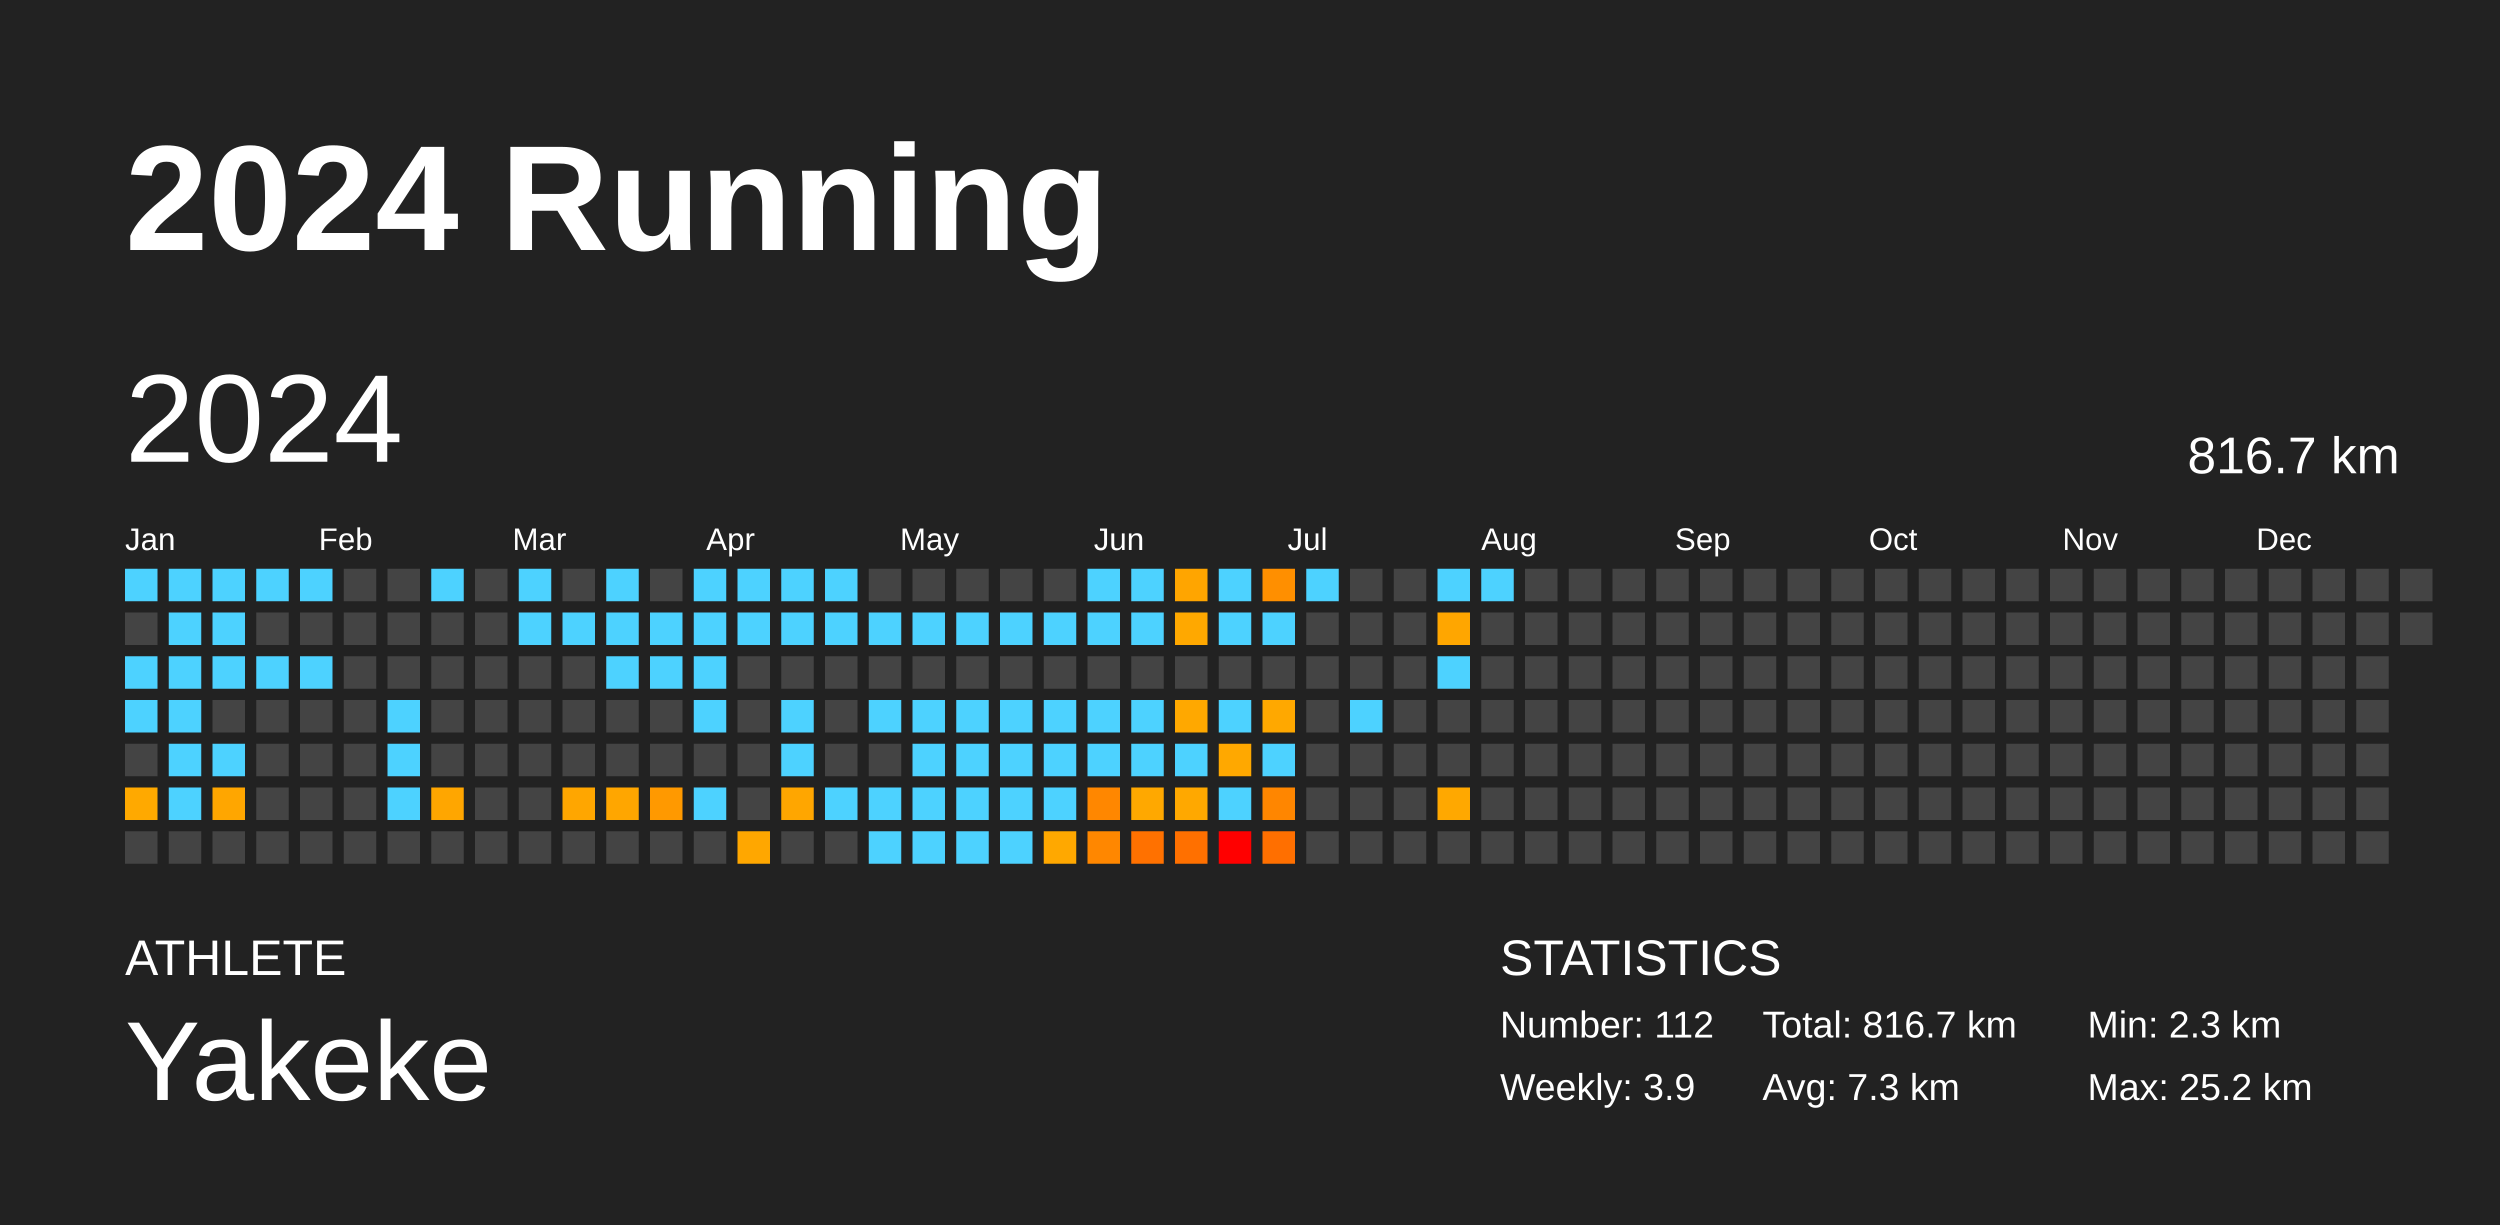
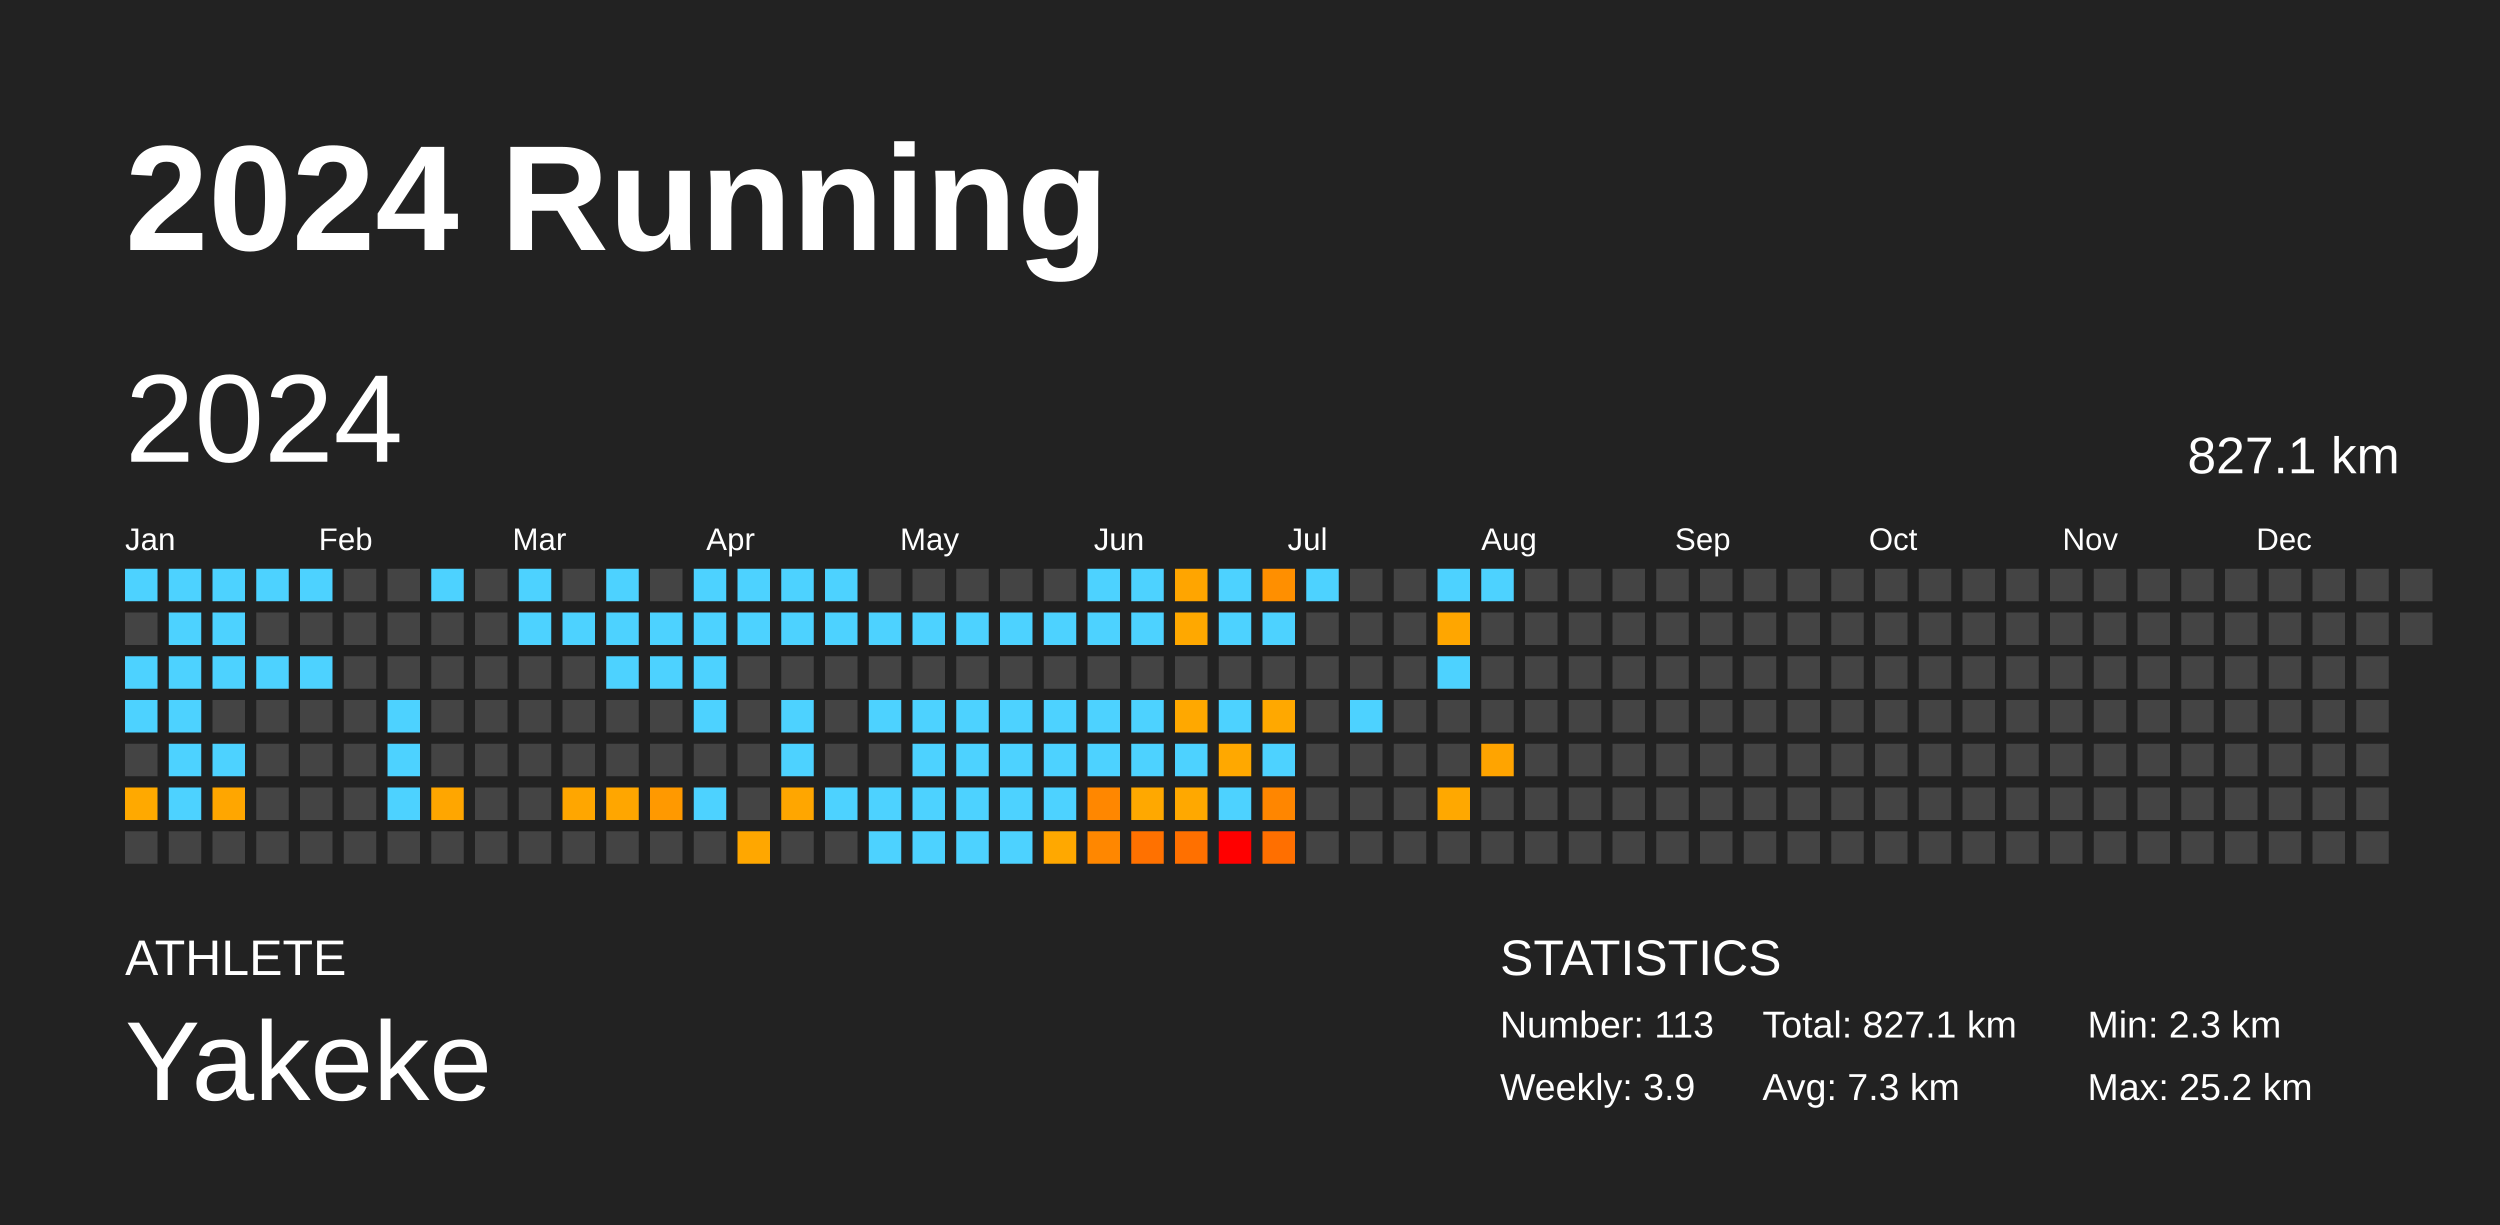
<svg xmlns="http://www.w3.org/2000/svg" baseProfile="full" height="98mm" version="1.1" viewBox="0,0,200,98" width="200mm">
  <defs />
  <rect fill="#222222" height="98" width="200" x="0" y="0" />
  <text fill="#FFFFFF" style="font-size:12px; font-family:Arial; font-weight:bold;" x="10" y="20">2024 Running</text>
  <text fill="#FFFFFF" style="font-size:4px; font-family:Arial" x="10" y="78">ATHLETE</text>
  <text fill="#FFFFFF" style="font-size:9px; font-family:Arial" x="10" y="88">Yakeke</text>
  <text fill="#FFFFFF" style="font-size:4px; font-family:Arial" x="120" y="78">STATISTICS</text>
-   <text fill="#FFFFFF" style="font-size:3px; font-family:Arial" x="120" y="83">Number: 112</text>
+   <text fill="#FFFFFF" style="font-size:3px; font-family:Arial" x="120" y="83">Number: 113</text>
  <text fill="#FFFFFF" style="font-size:3px; font-family:Arial" x="120" y="88">Weekly: 3.9</text>
-   <text fill="#FFFFFF" style="font-size:3px; font-family:Arial" x="141" y="83">Total: 816.7 km</text>
+   <text fill="#FFFFFF" style="font-size:3px; font-family:Arial" x="141" y="83">Total: 827.1 km</text>
  <text fill="#FFFFFF" style="font-size:3px; font-family:Arial" x="141" y="88">Avg: 7.3 km</text>
  <text fill="#FFFFFF" style="font-size:3px; font-family:Arial" x="167" y="83">Min: 2.3 km</text>
  <text fill="#FFFFFF" style="font-size:3px; font-family:Arial" x="167" y="88">Max: 25.2 km</text>
  <text dominant-baseline="hanging" fill="#FFFFFF" style="font-size:10.0px; font-family:Arial;" x="10" y="30">2024</text>
-   <text dominant-baseline="hanging" fill="#FFFFFF" style="font-size:4.125px; font-family:Arial;" x="175" y="35">816.7 km</text>
+   <text dominant-baseline="hanging" fill="#FFFFFF" style="font-size:4.125px; font-family:Arial;" x="175" y="35">827.1 km</text>
  <text fill="#FFFFFF" style="font-size:2.5px; font-family:Arial" x="10.0" y="44">Jan</text>
  <text fill="#FFFFFF" style="font-size:2.5px; font-family:Arial" x="25.5" y="44">Feb</text>
  <text fill="#FFFFFF" style="font-size:2.5px; font-family:Arial" x="41.0" y="44">Mar</text>
  <text fill="#FFFFFF" style="font-size:2.5px; font-family:Arial" x="56.5" y="44">Apr</text>
  <text fill="#FFFFFF" style="font-size:2.5px; font-family:Arial" x="72.0" y="44">May</text>
  <text fill="#FFFFFF" style="font-size:2.5px; font-family:Arial" x="87.5" y="44">Jun</text>
  <text fill="#FFFFFF" style="font-size:2.5px; font-family:Arial" x="103.0" y="44">Jul</text>
  <text fill="#FFFFFF" style="font-size:2.5px; font-family:Arial" x="118.5" y="44">Aug</text>
  <text fill="#FFFFFF" style="font-size:2.5px; font-family:Arial" x="134.0" y="44">Sep</text>
  <text fill="#FFFFFF" style="font-size:2.5px; font-family:Arial" x="149.5" y="44">Oct</text>
  <text fill="#FFFFFF" style="font-size:2.5px; font-family:Arial" x="165.0" y="44">Nov</text>
  <text fill="#FFFFFF" style="font-size:2.5px; font-family:Arial" x="180.5" y="44">Dec</text>
  <rect fill="#4dd2ff" height="2.6" width="2.6" x="10.0" y="45.5" />
  <rect fill="#444444" height="2.6" width="2.6" x="10.0" y="49.0" />
  <rect fill="#4dd2ff" height="2.6" width="2.6" x="10.0" y="52.5" />
  <rect fill="#4dd2ff" height="2.6" width="2.6" x="10.0" y="56.0" />
  <rect fill="#444444" height="2.6" width="2.6" x="10.0" y="59.5" />
  <rect fill="#ffa900" height="2.6" width="2.6" x="10.0" y="63.0" />
  <rect fill="#444444" height="2.6" width="2.6" x="10.0" y="66.5" />
  <rect fill="#4dd2ff" height="2.6" width="2.6" x="13.5" y="45.5" />
  <rect fill="#4dd2ff" height="2.6" width="2.6" x="13.5" y="49.0" />
  <rect fill="#4dd2ff" height="2.6" width="2.6" x="13.5" y="52.5" />
  <rect fill="#4dd2ff" height="2.6" width="2.6" x="13.5" y="56.0" />
  <rect fill="#4dd2ff" height="2.6" width="2.6" x="13.5" y="59.5" />
  <rect fill="#4dd2ff" height="2.6" width="2.6" x="13.5" y="63.0" />
  <rect fill="#444444" height="2.6" width="2.6" x="13.5" y="66.5" />
  <rect fill="#4dd2ff" height="2.6" width="2.6" x="17.0" y="45.5" />
  <rect fill="#4dd2ff" height="2.6" width="2.6" x="17.0" y="49.0" />
  <rect fill="#4dd2ff" height="2.6" width="2.6" x="17.0" y="52.5" />
  <rect fill="#444444" height="2.6" width="2.6" x="17.0" y="56.0" />
  <rect fill="#4dd2ff" height="2.6" width="2.6" x="17.0" y="59.5" />
  <rect fill="#ffa600" height="2.6" width="2.6" x="17.0" y="63.0" />
  <rect fill="#444444" height="2.6" width="2.6" x="17.0" y="66.5" />
  <rect fill="#4dd2ff" height="2.6" width="2.6" x="20.5" y="45.5" />
  <rect fill="#444444" height="2.6" width="2.6" x="20.5" y="49.0" />
  <rect fill="#4dd2ff" height="2.6" width="2.6" x="20.5" y="52.5" />
  <rect fill="#444444" height="2.6" width="2.6" x="20.5" y="56.0" />
  <rect fill="#444444" height="2.6" width="2.6" x="20.5" y="59.5" />
  <rect fill="#444444" height="2.6" width="2.6" x="20.5" y="63.0" />
  <rect fill="#444444" height="2.6" width="2.6" x="20.5" y="66.5" />
  <rect fill="#4dd2ff" height="2.6" width="2.6" x="24.0" y="45.5" />
  <rect fill="#444444" height="2.6" width="2.6" x="24.0" y="49.0" />
  <rect fill="#4dd2ff" height="2.6" width="2.6" x="24.0" y="52.5" />
  <rect fill="#444444" height="2.6" width="2.6" x="24.0" y="56.0" />
  <rect fill="#444444" height="2.6" width="2.6" x="24.0" y="59.5" />
  <rect fill="#444444" height="2.6" width="2.6" x="24.0" y="63.0" />
  <rect fill="#444444" height="2.6" width="2.6" x="24.0" y="66.5" />
  <rect fill="#444444" height="2.6" width="2.6" x="27.5" y="45.5" />
  <rect fill="#444444" height="2.6" width="2.6" x="27.5" y="49.0" />
  <rect fill="#444444" height="2.6" width="2.6" x="27.5" y="52.5" />
  <rect fill="#444444" height="2.6" width="2.6" x="27.5" y="56.0" />
  <rect fill="#444444" height="2.6" width="2.6" x="27.5" y="59.5" />
  <rect fill="#444444" height="2.6" width="2.6" x="27.5" y="63.0" />
  <rect fill="#444444" height="2.6" width="2.6" x="27.5" y="66.5" />
  <rect fill="#444444" height="2.6" width="2.6" x="31.0" y="45.5" />
  <rect fill="#444444" height="2.6" width="2.6" x="31.0" y="49.0" />
  <rect fill="#444444" height="2.6" width="2.6" x="31.0" y="52.5" />
  <rect fill="#4dd2ff" height="2.6" width="2.6" x="31.0" y="56.0" />
  <rect fill="#4dd2ff" height="2.6" width="2.6" x="31.0" y="59.5" />
  <rect fill="#4dd2ff" height="2.6" width="2.6" x="31.0" y="63.0" />
  <rect fill="#444444" height="2.6" width="2.6" x="31.0" y="66.5" />
  <rect fill="#4dd2ff" height="2.6" width="2.6" x="34.5" y="45.5" />
  <rect fill="#444444" height="2.6" width="2.6" x="34.5" y="49.0" />
  <rect fill="#444444" height="2.6" width="2.6" x="34.5" y="52.5" />
  <rect fill="#444444" height="2.6" width="2.6" x="34.5" y="56.0" />
  <rect fill="#444444" height="2.6" width="2.6" x="34.5" y="59.5" />
  <rect fill="#ffa600" height="2.6" width="2.6" x="34.5" y="63.0" />
  <rect fill="#444444" height="2.6" width="2.6" x="34.5" y="66.5" />
  <rect fill="#444444" height="2.6" width="2.6" x="38.0" y="45.5" />
  <rect fill="#444444" height="2.6" width="2.6" x="38.0" y="49.0" />
  <rect fill="#444444" height="2.6" width="2.6" x="38.0" y="52.5" />
  <rect fill="#444444" height="2.6" width="2.6" x="38.0" y="56.0" />
  <rect fill="#444444" height="2.6" width="2.6" x="38.0" y="59.5" />
  <rect fill="#444444" height="2.6" width="2.6" x="38.0" y="63.0" />
  <rect fill="#444444" height="2.6" width="2.6" x="38.0" y="66.5" />
  <rect fill="#4dd2ff" height="2.6" width="2.6" x="41.5" y="45.5" />
  <rect fill="#4dd2ff" height="2.6" width="2.6" x="41.5" y="49.0" />
  <rect fill="#444444" height="2.6" width="2.6" x="41.5" y="52.5" />
  <rect fill="#444444" height="2.6" width="2.6" x="41.5" y="56.0" />
  <rect fill="#444444" height="2.6" width="2.6" x="41.5" y="59.5" />
  <rect fill="#444444" height="2.6" width="2.6" x="41.5" y="63.0" />
  <rect fill="#444444" height="2.6" width="2.6" x="41.5" y="66.5" />
  <rect fill="#444444" height="2.6" width="2.6" x="45.0" y="45.5" />
  <rect fill="#4dd2ff" height="2.6" width="2.6" x="45.0" y="49.0" />
  <rect fill="#444444" height="2.6" width="2.6" x="45.0" y="52.5" />
  <rect fill="#444444" height="2.6" width="2.6" x="45.0" y="56.0" />
  <rect fill="#444444" height="2.6" width="2.6" x="45.0" y="59.5" />
  <rect fill="#ffa600" height="2.6" width="2.6" x="45.0" y="63.0" />
  <rect fill="#444444" height="2.6" width="2.6" x="45.0" y="66.5" />
  <rect fill="#4dd2ff" height="2.6" width="2.6" x="48.5" y="45.5" />
  <rect fill="#4dd2ff" height="2.6" width="2.6" x="48.5" y="49.0" />
  <rect fill="#4dd2ff" height="2.6" width="2.6" x="48.5" y="52.5" />
  <rect fill="#444444" height="2.6" width="2.6" x="48.5" y="56.0" />
  <rect fill="#444444" height="2.6" width="2.6" x="48.5" y="59.5" />
  <rect fill="#ffa600" height="2.6" width="2.6" x="48.5" y="63.0" />
  <rect fill="#444444" height="2.6" width="2.6" x="48.5" y="66.5" />
  <rect fill="#444444" height="2.6" width="2.6" x="52.0" y="45.5" />
  <rect fill="#4dd2ff" height="2.6" width="2.6" x="52.0" y="49.0" />
  <rect fill="#4dd2ff" height="2.6" width="2.6" x="52.0" y="52.5" />
  <rect fill="#444444" height="2.6" width="2.6" x="52.0" y="56.0" />
  <rect fill="#444444" height="2.6" width="2.6" x="52.0" y="59.5" />
  <rect fill="#ff9900" height="2.6" width="2.6" x="52.0" y="63.0" />
  <rect fill="#444444" height="2.6" width="2.6" x="52.0" y="66.5" />
  <rect fill="#4dd2ff" height="2.6" width="2.6" x="55.5" y="45.5" />
  <rect fill="#4dd2ff" height="2.6" width="2.6" x="55.5" y="49.0" />
  <rect fill="#4dd2ff" height="2.6" width="2.6" x="55.5" y="52.5" />
  <rect fill="#4dd2ff" height="2.6" width="2.6" x="55.5" y="56.0" />
  <rect fill="#444444" height="2.6" width="2.6" x="55.5" y="59.5" />
  <rect fill="#4dd2ff" height="2.6" width="2.6" x="55.5" y="63.0" />
  <rect fill="#444444" height="2.6" width="2.6" x="55.5" y="66.5" />
  <rect fill="#4dd2ff" height="2.6" width="2.6" x="59.0" y="45.5" />
  <rect fill="#4dd2ff" height="2.6" width="2.6" x="59.0" y="49.0" />
  <rect fill="#444444" height="2.6" width="2.6" x="59.0" y="52.5" />
  <rect fill="#444444" height="2.6" width="2.6" x="59.0" y="56.0" />
  <rect fill="#444444" height="2.6" width="2.6" x="59.0" y="59.5" />
  <rect fill="#444444" height="2.6" width="2.6" x="59.0" y="63.0" />
  <rect fill="#ffa700" height="2.6" width="2.6" x="59.0" y="66.5" />
  <rect fill="#4dd2ff" height="2.6" width="2.6" x="62.5" y="45.5" />
  <rect fill="#4dd2ff" height="2.6" width="2.6" x="62.5" y="49.0" />
  <rect fill="#444444" height="2.6" width="2.6" x="62.5" y="52.5" />
  <rect fill="#4dd2ff" height="2.6" width="2.6" x="62.5" y="56.0" />
  <rect fill="#4dd2ff" height="2.6" width="2.6" x="62.5" y="59.5" />
  <rect fill="#ffa600" height="2.6" width="2.6" x="62.5" y="63.0" />
  <rect fill="#444444" height="2.6" width="2.6" x="62.5" y="66.5" />
  <rect fill="#4dd2ff" height="2.6" width="2.6" x="66.0" y="45.5" />
  <rect fill="#4dd2ff" height="2.6" width="2.6" x="66.0" y="49.0" />
  <rect fill="#444444" height="2.6" width="2.6" x="66.0" y="52.5" />
  <rect fill="#444444" height="2.6" width="2.6" x="66.0" y="56.0" />
  <rect fill="#444444" height="2.6" width="2.6" x="66.0" y="59.5" />
  <rect fill="#4dd2ff" height="2.6" width="2.6" x="66.0" y="63.0" />
  <rect fill="#444444" height="2.6" width="2.6" x="66.0" y="66.5" />
  <rect fill="#444444" height="2.6" width="2.6" x="69.5" y="45.5" />
  <rect fill="#4dd2ff" height="2.6" width="2.6" x="69.5" y="49.0" />
  <rect fill="#444444" height="2.6" width="2.6" x="69.5" y="52.5" />
  <rect fill="#4dd2ff" height="2.6" width="2.6" x="69.5" y="56.0" />
  <rect fill="#444444" height="2.6" width="2.6" x="69.5" y="59.5" />
  <rect fill="#4dd2ff" height="2.6" width="2.6" x="69.5" y="63.0" />
  <rect fill="#4dd2ff" height="2.6" width="2.6" x="69.5" y="66.5" />
  <rect fill="#444444" height="2.6" width="2.6" x="73.0" y="45.5" />
  <rect fill="#4dd2ff" height="2.6" width="2.6" x="73.0" y="49.0" />
  <rect fill="#444444" height="2.6" width="2.6" x="73.0" y="52.5" />
  <rect fill="#4dd2ff" height="2.6" width="2.6" x="73.0" y="56.0" />
  <rect fill="#4dd2ff" height="2.6" width="2.6" x="73.0" y="59.5" />
  <rect fill="#4dd2ff" height="2.6" width="2.6" x="73.0" y="63.0" />
  <rect fill="#4dd2ff" height="2.6" width="2.6" x="73.0" y="66.5" />
  <rect fill="#444444" height="2.6" width="2.6" x="76.5" y="45.5" />
  <rect fill="#4dd2ff" height="2.6" width="2.6" x="76.5" y="49.0" />
  <rect fill="#444444" height="2.6" width="2.6" x="76.5" y="52.5" />
  <rect fill="#4dd2ff" height="2.6" width="2.6" x="76.5" y="56.0" />
  <rect fill="#4dd2ff" height="2.6" width="2.6" x="76.5" y="59.5" />
  <rect fill="#4dd2ff" height="2.6" width="2.6" x="76.5" y="63.0" />
  <rect fill="#4dd2ff" height="2.6" width="2.6" x="76.5" y="66.5" />
  <rect fill="#444444" height="2.6" width="2.6" x="80.0" y="45.5" />
  <rect fill="#4dd2ff" height="2.6" width="2.6" x="80.0" y="49.0" />
  <rect fill="#444444" height="2.6" width="2.6" x="80.0" y="52.5" />
  <rect fill="#4dd2ff" height="2.6" width="2.6" x="80.0" y="56.0" />
  <rect fill="#4dd2ff" height="2.6" width="2.6" x="80.0" y="59.5" />
  <rect fill="#4dd2ff" height="2.6" width="2.6" x="80.0" y="63.0" />
  <rect fill="#4dd2ff" height="2.6" width="2.6" x="80.0" y="66.5" />
  <rect fill="#444444" height="2.6" width="2.6" x="83.5" y="45.5" />
  <rect fill="#4dd2ff" height="2.6" width="2.6" x="83.5" y="49.0" />
  <rect fill="#444444" height="2.6" width="2.6" x="83.5" y="52.5" />
  <rect fill="#4dd2ff" height="2.6" width="2.6" x="83.5" y="56.0" />
  <rect fill="#4dd2ff" height="2.6" width="2.6" x="83.5" y="59.5" />
  <rect fill="#4dd2ff" height="2.6" width="2.6" x="83.5" y="63.0" />
  <rect fill="#ffa800" height="2.6" width="2.6" x="83.5" y="66.5" />
  <rect fill="#4dd2ff" height="2.6" width="2.6" x="87.0" y="45.5" />
  <rect fill="#4dd2ff" height="2.6" width="2.6" x="87.0" y="49.0" />
  <rect fill="#444444" height="2.6" width="2.6" x="87.0" y="52.5" />
  <rect fill="#4dd2ff" height="2.6" width="2.6" x="87.0" y="56.0" />
  <rect fill="#4dd2ff" height="2.6" width="2.6" x="87.0" y="59.5" />
  <rect fill="#ff8700" height="2.6" width="2.6" x="87.0" y="63.0" />
  <rect fill="#ff8700" height="2.6" width="2.6" x="87.0" y="66.5" />
  <rect fill="#4dd2ff" height="2.6" width="2.6" x="90.5" y="45.5" />
  <rect fill="#4dd2ff" height="2.6" width="2.6" x="90.5" y="49.0" />
  <rect fill="#444444" height="2.6" width="2.6" x="90.5" y="52.5" />
  <rect fill="#4dd2ff" height="2.6" width="2.6" x="90.5" y="56.0" />
  <rect fill="#4dd2ff" height="2.6" width="2.6" x="90.5" y="59.5" />
  <rect fill="#ffa800" height="2.6" width="2.6" x="90.5" y="63.0" />
  <rect fill="#ff7100" height="2.6" width="2.6" x="90.5" y="66.5" />
  <rect fill="#ffa500" height="2.6" width="2.6" x="94.0" y="45.5" />
  <rect fill="#ffa800" height="2.6" width="2.6" x="94.0" y="49.0" />
  <rect fill="#444444" height="2.6" width="2.6" x="94.0" y="52.5" />
  <rect fill="#ffa800" height="2.6" width="2.6" x="94.0" y="56.0" />
  <rect fill="#4dd2ff" height="2.6" width="2.6" x="94.0" y="59.5" />
  <rect fill="#ffa800" height="2.6" width="2.6" x="94.0" y="63.0" />
  <rect fill="#ff7000" height="2.6" width="2.6" x="94.0" y="66.5" />
  <rect fill="#4dd2ff" height="2.6" width="2.6" x="97.5" y="45.5" />
  <rect fill="#4dd2ff" height="2.6" width="2.6" x="97.5" y="49.0" />
  <rect fill="#444444" height="2.6" width="2.6" x="97.5" y="52.5" />
  <rect fill="#4dd2ff" height="2.6" width="2.6" x="97.5" y="56.0" />
  <rect fill="#ffa800" height="2.6" width="2.6" x="97.5" y="59.5" />
  <rect fill="#4dd2ff" height="2.6" width="2.6" x="97.5" y="63.0" />
  <rect fill="red" height="2.6" width="2.6" x="97.5" y="66.5" />
  <rect fill="#ff8f00" height="2.6" width="2.6" x="101.0" y="45.5" />
  <rect fill="#4dd2ff" height="2.6" width="2.6" x="101.0" y="49.0" />
  <rect fill="#444444" height="2.6" width="2.6" x="101.0" y="52.5" />
  <rect fill="#ffa800" height="2.6" width="2.6" x="101.0" y="56.0" />
  <rect fill="#4dd2ff" height="2.6" width="2.6" x="101.0" y="59.5" />
  <rect fill="#ff8600" height="2.6" width="2.6" x="101.0" y="63.0" />
  <rect fill="#ff6f00" height="2.6" width="2.6" x="101.0" y="66.5" />
  <rect fill="#4dd2ff" height="2.6" width="2.6" x="104.5" y="45.5" />
  <rect fill="#444444" height="2.6" width="2.6" x="104.5" y="49.0" />
  <rect fill="#444444" height="2.6" width="2.6" x="104.5" y="52.5" />
  <rect fill="#444444" height="2.6" width="2.6" x="104.5" y="56.0" />
  <rect fill="#444444" height="2.6" width="2.6" x="104.5" y="59.5" />
  <rect fill="#444444" height="2.6" width="2.6" x="104.5" y="63.0" />
  <rect fill="#444444" height="2.6" width="2.6" x="104.5" y="66.5" />
  <rect fill="#444444" height="2.6" width="2.6" x="108.0" y="45.5" />
  <rect fill="#444444" height="2.6" width="2.6" x="108.0" y="49.0" />
  <rect fill="#444444" height="2.6" width="2.6" x="108.0" y="52.5" />
  <rect fill="#4dd2ff" height="2.6" width="2.6" x="108.0" y="56.0" />
  <rect fill="#444444" height="2.6" width="2.6" x="108.0" y="59.5" />
  <rect fill="#444444" height="2.6" width="2.6" x="108.0" y="63.0" />
  <rect fill="#444444" height="2.6" width="2.6" x="108.0" y="66.5" />
  <rect fill="#444444" height="2.6" width="2.6" x="111.5" y="45.5" />
  <rect fill="#444444" height="2.6" width="2.6" x="111.5" y="49.0" />
  <rect fill="#444444" height="2.6" width="2.6" x="111.5" y="52.5" />
  <rect fill="#444444" height="2.6" width="2.6" x="111.5" y="56.0" />
  <rect fill="#444444" height="2.6" width="2.6" x="111.5" y="59.5" />
  <rect fill="#444444" height="2.6" width="2.6" x="111.5" y="63.0" />
  <rect fill="#444444" height="2.6" width="2.6" x="111.5" y="66.5" />
  <rect fill="#4dd2ff" height="2.6" width="2.6" x="115.0" y="45.5" />
  <rect fill="#ffa600" height="2.6" width="2.6" x="115.0" y="49.0" />
  <rect fill="#4dd2ff" height="2.6" width="2.6" x="115.0" y="52.5" />
  <rect fill="#444444" height="2.6" width="2.6" x="115.0" y="56.0" />
  <rect fill="#444444" height="2.6" width="2.6" x="115.0" y="59.5" />
  <rect fill="#ffa800" height="2.6" width="2.6" x="115.0" y="63.0" />
  <rect fill="#444444" height="2.6" width="2.6" x="115.0" y="66.5" />
  <rect fill="#4dd2ff" height="2.6" width="2.6" x="118.5" y="45.5" />
  <rect fill="#444444" height="2.6" width="2.6" x="118.5" y="49.0" />
  <rect fill="#444444" height="2.6" width="2.6" x="118.5" y="52.5" />
  <rect fill="#444444" height="2.6" width="2.6" x="118.5" y="56.0" />
-   <rect fill="#444444" height="2.6" width="2.6" x="118.5" y="59.5" />
+   <rect fill="#ffa400" height="2.6" width="2.6" x="118.5" y="59.5" />
  <rect fill="#444444" height="2.6" width="2.6" x="118.5" y="63.0" />
  <rect fill="#444444" height="2.6" width="2.6" x="118.5" y="66.5" />
  <rect fill="#444444" height="2.6" width="2.6" x="122.0" y="45.5" />
  <rect fill="#444444" height="2.6" width="2.6" x="122.0" y="49.0" />
  <rect fill="#444444" height="2.6" width="2.6" x="122.0" y="52.5" />
  <rect fill="#444444" height="2.6" width="2.6" x="122.0" y="56.0" />
  <rect fill="#444444" height="2.6" width="2.6" x="122.0" y="59.5" />
  <rect fill="#444444" height="2.6" width="2.6" x="122.0" y="63.0" />
  <rect fill="#444444" height="2.6" width="2.6" x="122.0" y="66.5" />
  <rect fill="#444444" height="2.6" width="2.6" x="125.5" y="45.5" />
  <rect fill="#444444" height="2.6" width="2.6" x="125.5" y="49.0" />
  <rect fill="#444444" height="2.6" width="2.6" x="125.5" y="52.5" />
  <rect fill="#444444" height="2.6" width="2.6" x="125.5" y="56.0" />
  <rect fill="#444444" height="2.6" width="2.6" x="125.5" y="59.5" />
  <rect fill="#444444" height="2.6" width="2.6" x="125.5" y="63.0" />
  <rect fill="#444444" height="2.6" width="2.6" x="125.5" y="66.5" />
  <rect fill="#444444" height="2.6" width="2.6" x="129.0" y="45.5" />
  <rect fill="#444444" height="2.6" width="2.6" x="129.0" y="49.0" />
  <rect fill="#444444" height="2.6" width="2.6" x="129.0" y="52.5" />
  <rect fill="#444444" height="2.6" width="2.6" x="129.0" y="56.0" />
  <rect fill="#444444" height="2.6" width="2.6" x="129.0" y="59.5" />
  <rect fill="#444444" height="2.6" width="2.6" x="129.0" y="63.0" />
  <rect fill="#444444" height="2.6" width="2.6" x="129.0" y="66.5" />
  <rect fill="#444444" height="2.6" width="2.6" x="132.5" y="45.5" />
  <rect fill="#444444" height="2.6" width="2.6" x="132.5" y="49.0" />
  <rect fill="#444444" height="2.6" width="2.6" x="132.5" y="52.5" />
  <rect fill="#444444" height="2.6" width="2.6" x="132.5" y="56.0" />
  <rect fill="#444444" height="2.6" width="2.6" x="132.5" y="59.5" />
  <rect fill="#444444" height="2.6" width="2.6" x="132.5" y="63.0" />
  <rect fill="#444444" height="2.6" width="2.6" x="132.5" y="66.5" />
  <rect fill="#444444" height="2.6" width="2.6" x="136.0" y="45.5" />
  <rect fill="#444444" height="2.6" width="2.6" x="136.0" y="49.0" />
  <rect fill="#444444" height="2.6" width="2.6" x="136.0" y="52.5" />
  <rect fill="#444444" height="2.6" width="2.6" x="136.0" y="56.0" />
  <rect fill="#444444" height="2.6" width="2.6" x="136.0" y="59.5" />
  <rect fill="#444444" height="2.6" width="2.6" x="136.0" y="63.0" />
  <rect fill="#444444" height="2.6" width="2.6" x="136.0" y="66.5" />
  <rect fill="#444444" height="2.6" width="2.6" x="139.5" y="45.5" />
  <rect fill="#444444" height="2.6" width="2.6" x="139.5" y="49.0" />
  <rect fill="#444444" height="2.6" width="2.6" x="139.5" y="52.5" />
  <rect fill="#444444" height="2.6" width="2.6" x="139.5" y="56.0" />
  <rect fill="#444444" height="2.6" width="2.6" x="139.5" y="59.5" />
  <rect fill="#444444" height="2.6" width="2.6" x="139.5" y="63.0" />
  <rect fill="#444444" height="2.6" width="2.6" x="139.5" y="66.5" />
  <rect fill="#444444" height="2.6" width="2.6" x="143.0" y="45.5" />
  <rect fill="#444444" height="2.6" width="2.6" x="143.0" y="49.0" />
  <rect fill="#444444" height="2.6" width="2.6" x="143.0" y="52.5" />
  <rect fill="#444444" height="2.6" width="2.6" x="143.0" y="56.0" />
  <rect fill="#444444" height="2.6" width="2.6" x="143.0" y="59.5" />
  <rect fill="#444444" height="2.6" width="2.6" x="143.0" y="63.0" />
  <rect fill="#444444" height="2.6" width="2.6" x="143.0" y="66.5" />
  <rect fill="#444444" height="2.6" width="2.6" x="146.5" y="45.5" />
  <rect fill="#444444" height="2.6" width="2.6" x="146.5" y="49.0" />
  <rect fill="#444444" height="2.6" width="2.6" x="146.5" y="52.5" />
  <rect fill="#444444" height="2.6" width="2.6" x="146.5" y="56.0" />
  <rect fill="#444444" height="2.6" width="2.6" x="146.5" y="59.5" />
  <rect fill="#444444" height="2.6" width="2.6" x="146.5" y="63.0" />
  <rect fill="#444444" height="2.6" width="2.6" x="146.5" y="66.5" />
  <rect fill="#444444" height="2.6" width="2.6" x="150.0" y="45.5" />
  <rect fill="#444444" height="2.6" width="2.6" x="150.0" y="49.0" />
  <rect fill="#444444" height="2.6" width="2.6" x="150.0" y="52.5" />
  <rect fill="#444444" height="2.6" width="2.6" x="150.0" y="56.0" />
  <rect fill="#444444" height="2.6" width="2.6" x="150.0" y="59.5" />
  <rect fill="#444444" height="2.6" width="2.6" x="150.0" y="63.0" />
  <rect fill="#444444" height="2.6" width="2.6" x="150.0" y="66.5" />
  <rect fill="#444444" height="2.6" width="2.6" x="153.5" y="45.5" />
  <rect fill="#444444" height="2.6" width="2.6" x="153.5" y="49.0" />
  <rect fill="#444444" height="2.6" width="2.6" x="153.5" y="52.5" />
  <rect fill="#444444" height="2.6" width="2.6" x="153.5" y="56.0" />
  <rect fill="#444444" height="2.6" width="2.6" x="153.5" y="59.5" />
  <rect fill="#444444" height="2.6" width="2.6" x="153.5" y="63.0" />
  <rect fill="#444444" height="2.6" width="2.6" x="153.5" y="66.5" />
  <rect fill="#444444" height="2.6" width="2.6" x="157.0" y="45.5" />
  <rect fill="#444444" height="2.6" width="2.6" x="157.0" y="49.0" />
  <rect fill="#444444" height="2.6" width="2.6" x="157.0" y="52.5" />
  <rect fill="#444444" height="2.6" width="2.6" x="157.0" y="56.0" />
  <rect fill="#444444" height="2.6" width="2.6" x="157.0" y="59.5" />
  <rect fill="#444444" height="2.6" width="2.6" x="157.0" y="63.0" />
  <rect fill="#444444" height="2.6" width="2.6" x="157.0" y="66.5" />
  <rect fill="#444444" height="2.6" width="2.6" x="160.5" y="45.5" />
  <rect fill="#444444" height="2.6" width="2.6" x="160.5" y="49.0" />
  <rect fill="#444444" height="2.6" width="2.6" x="160.5" y="52.5" />
  <rect fill="#444444" height="2.6" width="2.6" x="160.5" y="56.0" />
  <rect fill="#444444" height="2.6" width="2.6" x="160.5" y="59.5" />
  <rect fill="#444444" height="2.6" width="2.6" x="160.5" y="63.0" />
  <rect fill="#444444" height="2.6" width="2.6" x="160.5" y="66.5" />
  <rect fill="#444444" height="2.6" width="2.6" x="164.0" y="45.5" />
  <rect fill="#444444" height="2.6" width="2.6" x="164.0" y="49.0" />
  <rect fill="#444444" height="2.6" width="2.6" x="164.0" y="52.5" />
  <rect fill="#444444" height="2.6" width="2.6" x="164.0" y="56.0" />
  <rect fill="#444444" height="2.6" width="2.6" x="164.0" y="59.5" />
  <rect fill="#444444" height="2.6" width="2.6" x="164.0" y="63.0" />
  <rect fill="#444444" height="2.6" width="2.6" x="164.0" y="66.5" />
  <rect fill="#444444" height="2.6" width="2.6" x="167.5" y="45.5" />
  <rect fill="#444444" height="2.6" width="2.6" x="167.5" y="49.0" />
  <rect fill="#444444" height="2.6" width="2.6" x="167.5" y="52.5" />
  <rect fill="#444444" height="2.6" width="2.6" x="167.5" y="56.0" />
  <rect fill="#444444" height="2.6" width="2.6" x="167.5" y="59.5" />
  <rect fill="#444444" height="2.6" width="2.6" x="167.5" y="63.0" />
  <rect fill="#444444" height="2.6" width="2.6" x="167.5" y="66.5" />
  <rect fill="#444444" height="2.6" width="2.6" x="171.0" y="45.5" />
  <rect fill="#444444" height="2.6" width="2.6" x="171.0" y="49.0" />
  <rect fill="#444444" height="2.6" width="2.6" x="171.0" y="52.5" />
  <rect fill="#444444" height="2.6" width="2.6" x="171.0" y="56.0" />
  <rect fill="#444444" height="2.6" width="2.6" x="171.0" y="59.5" />
  <rect fill="#444444" height="2.6" width="2.6" x="171.0" y="63.0" />
  <rect fill="#444444" height="2.6" width="2.6" x="171.0" y="66.5" />
  <rect fill="#444444" height="2.6" width="2.6" x="174.5" y="45.5" />
  <rect fill="#444444" height="2.6" width="2.6" x="174.5" y="49.0" />
  <rect fill="#444444" height="2.6" width="2.6" x="174.5" y="52.5" />
  <rect fill="#444444" height="2.6" width="2.6" x="174.5" y="56.0" />
  <rect fill="#444444" height="2.6" width="2.6" x="174.5" y="59.5" />
  <rect fill="#444444" height="2.6" width="2.6" x="174.5" y="63.0" />
  <rect fill="#444444" height="2.6" width="2.6" x="174.5" y="66.5" />
  <rect fill="#444444" height="2.6" width="2.6" x="178.0" y="45.5" />
  <rect fill="#444444" height="2.6" width="2.6" x="178.0" y="49.0" />
  <rect fill="#444444" height="2.6" width="2.6" x="178.0" y="52.5" />
  <rect fill="#444444" height="2.6" width="2.6" x="178.0" y="56.0" />
  <rect fill="#444444" height="2.6" width="2.6" x="178.0" y="59.5" />
  <rect fill="#444444" height="2.6" width="2.6" x="178.0" y="63.0" />
  <rect fill="#444444" height="2.6" width="2.6" x="178.0" y="66.5" />
  <rect fill="#444444" height="2.6" width="2.6" x="181.5" y="45.5" />
  <rect fill="#444444" height="2.6" width="2.6" x="181.5" y="49.0" />
  <rect fill="#444444" height="2.6" width="2.6" x="181.5" y="52.5" />
  <rect fill="#444444" height="2.6" width="2.6" x="181.5" y="56.0" />
  <rect fill="#444444" height="2.6" width="2.6" x="181.5" y="59.5" />
  <rect fill="#444444" height="2.6" width="2.6" x="181.5" y="63.0" />
  <rect fill="#444444" height="2.6" width="2.6" x="181.5" y="66.5" />
  <rect fill="#444444" height="2.6" width="2.6" x="185.0" y="45.5" />
  <rect fill="#444444" height="2.6" width="2.6" x="185.0" y="49.0" />
  <rect fill="#444444" height="2.6" width="2.6" x="185.0" y="52.5" />
  <rect fill="#444444" height="2.6" width="2.6" x="185.0" y="56.0" />
  <rect fill="#444444" height="2.6" width="2.6" x="185.0" y="59.5" />
  <rect fill="#444444" height="2.6" width="2.6" x="185.0" y="63.0" />
  <rect fill="#444444" height="2.6" width="2.6" x="185.0" y="66.5" />
  <rect fill="#444444" height="2.6" width="2.6" x="188.5" y="45.5" />
  <rect fill="#444444" height="2.6" width="2.6" x="188.5" y="49.0" />
  <rect fill="#444444" height="2.6" width="2.6" x="188.5" y="52.5" />
  <rect fill="#444444" height="2.6" width="2.6" x="188.5" y="56.0" />
  <rect fill="#444444" height="2.6" width="2.6" x="188.5" y="59.5" />
  <rect fill="#444444" height="2.6" width="2.6" x="188.5" y="63.0" />
  <rect fill="#444444" height="2.6" width="2.6" x="188.5" y="66.5" />
  <rect fill="#444444" height="2.6" width="2.6" x="192.0" y="45.5" />
  <rect fill="#444444" height="2.6" width="2.6" x="192.0" y="49.0" />
</svg>
